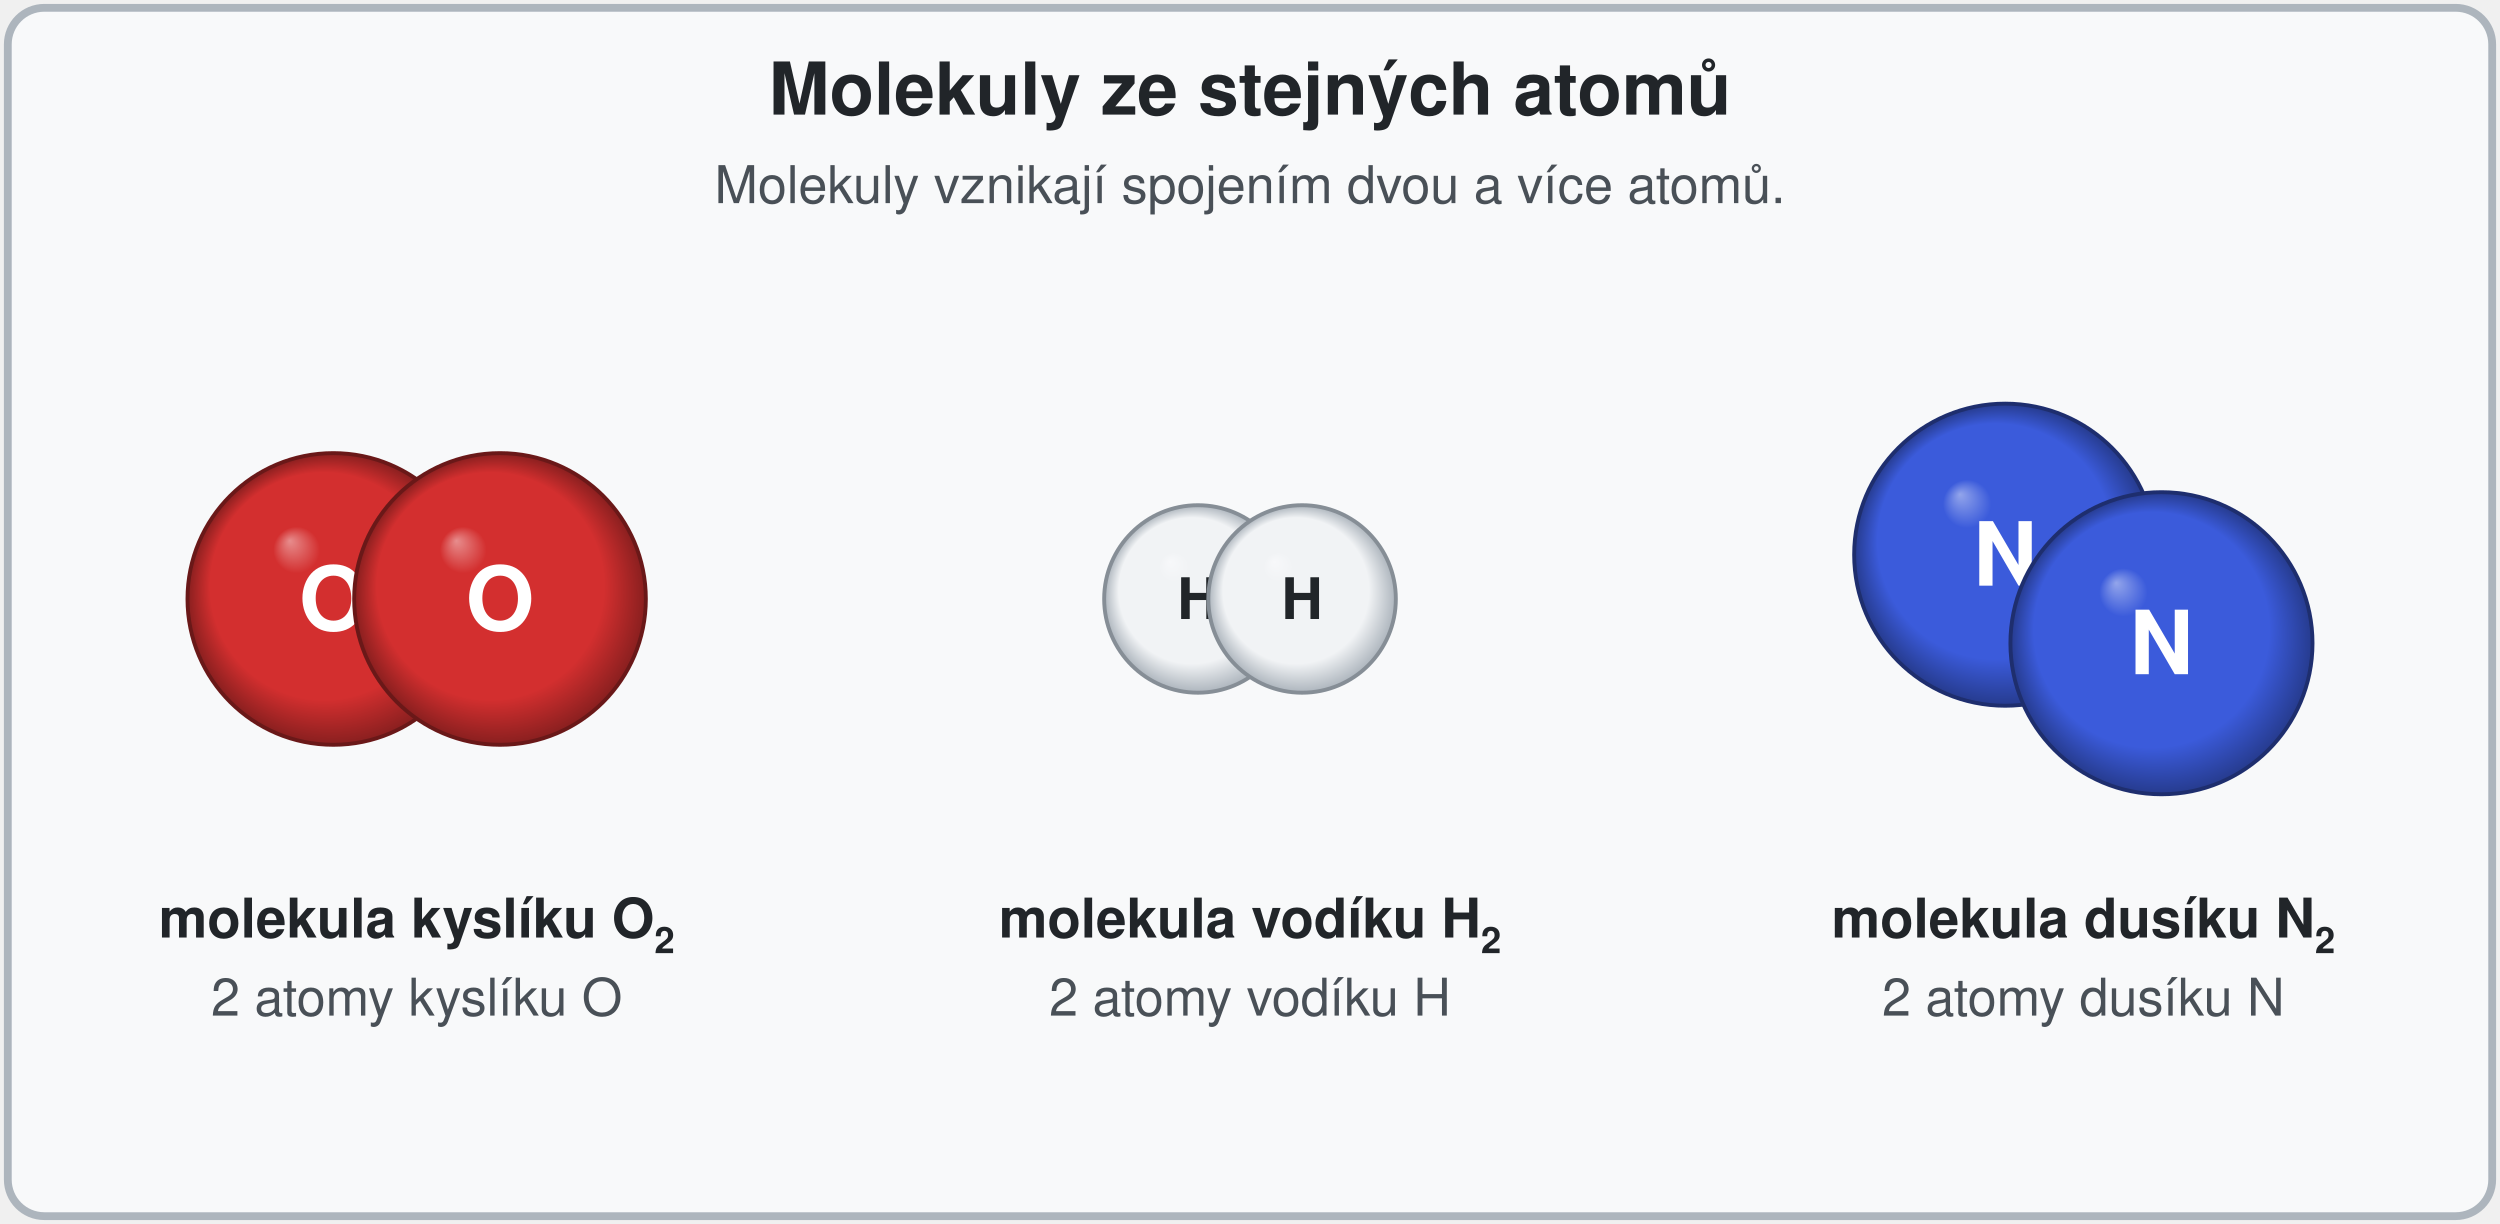
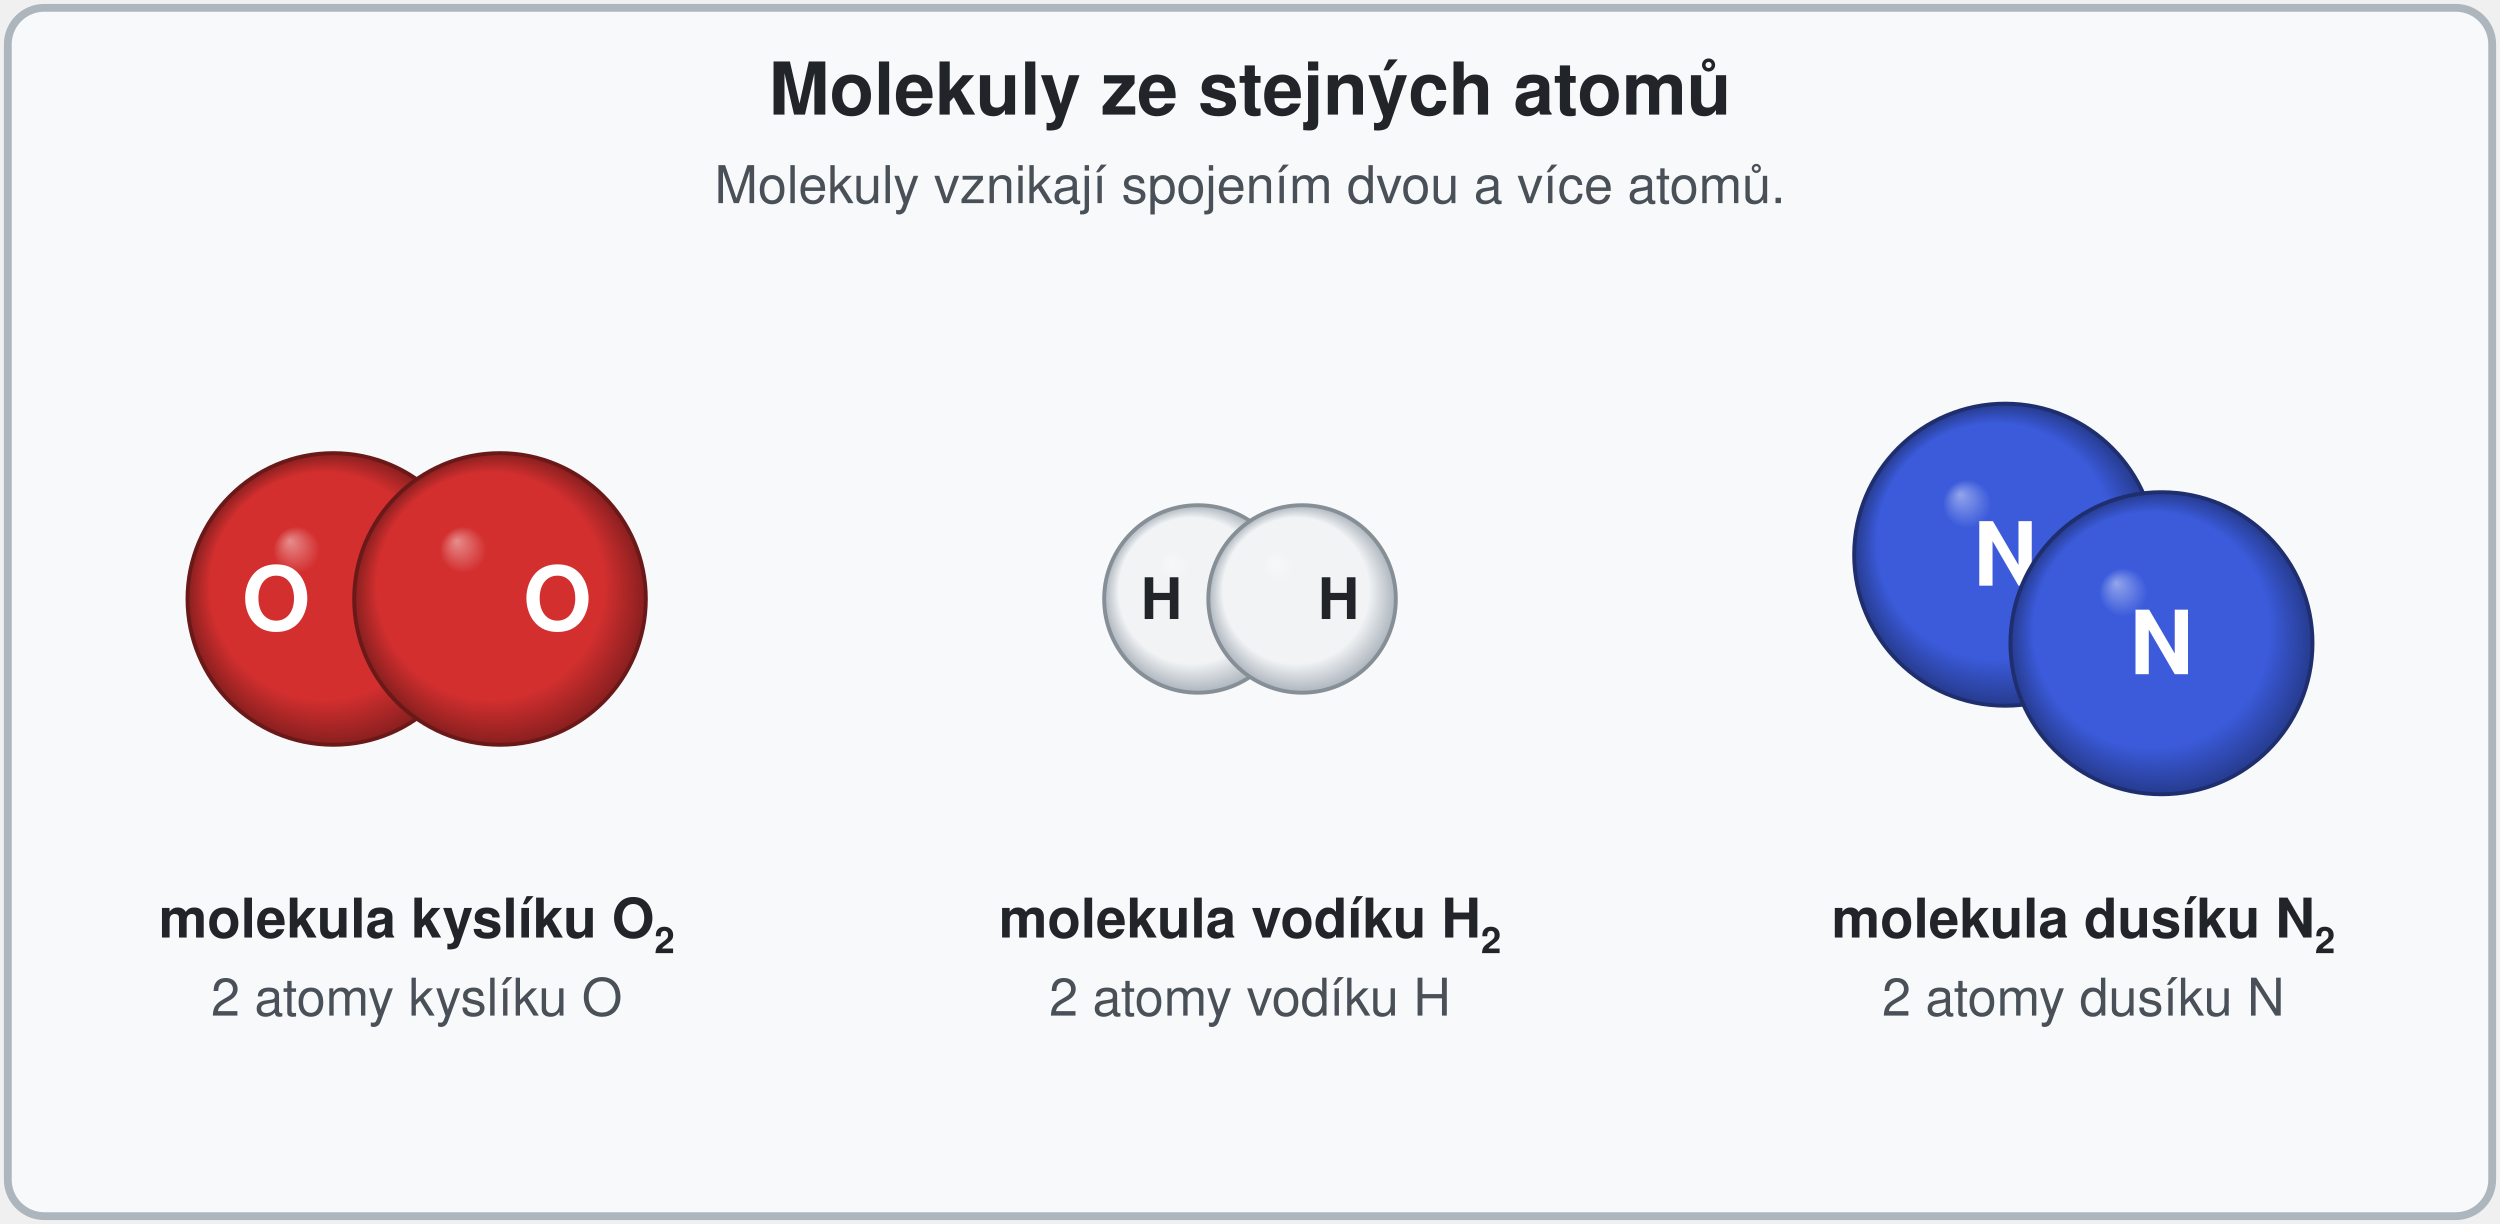
<svg xmlns="http://www.w3.org/2000/svg" viewBox="0 0 960 470" font-family="'Segoe UI', Helvetica, Arial, sans-serif" role="img" aria-label="Molekuly ze stejných atomů: molekula kyslíku O2 ze 2 atomů kyslíku, molekula vodíku H2 ze 2 atomů vodíku a molekula dusíku N2 ze 2 atomů dusíku. Animace: dva atomy se k sobě přiblíží a spojí do molekuly.">
  <style>
@keyframes s00 { 0%,30% { transform: translate(0,0); } 50%,62% { transform: translate(-46px,0px); } 90%,100% { transform: translate(0,0); } }
.s00 { animation: s00 6s ease-in-out infinite; }
@keyframes s01 { 0%,30% { transform: translate(0,0); } 50%,62% { transform: translate(46px,0px); } 90%,100% { transform: translate(0,0); } }
.s01 { animation: s01 6s ease-in-out infinite; }
@keyframes s10 { 0%,30% { transform: translate(0,0); } 50%,62% { transform: translate(-46px,0px); } 90%,100% { transform: translate(0,0); } }
.s10 { animation: s10 6s ease-in-out infinite; }
@keyframes s11 { 0%,30% { transform: translate(0,0); } 50%,62% { transform: translate(46px,0px); } 90%,100% { transform: translate(0,0); } }
.s11 { animation: s11 6s ease-in-out infinite; }
@keyframes s20 { 0%,30% { transform: translate(0,0); } 50%,62% { transform: translate(-40px,-23px); } 90%,100% { transform: translate(0,0); } }
.s20 { animation: s20 6s ease-in-out infinite; }
@keyframes s21 { 0%,30% { transform: translate(0,0); } 50%,62% { transform: translate(40px,23px); } 90%,100% { transform: translate(0,0); } }
.s21 { animation: s21 6s ease-in-out infinite; }
@media (prefers-reduced-motion: reduce) { * { animation: none !important; } }
/* Předloha: molekuly O2, H2 a N2 jako spojené koule s popisky atomů.
   Animace (6 s): hotová molekula se rozdělí na atomy a ty se znovu spojí; bez animace = hotová molekula. */
</style>
  <defs>
    <radialGradient id="gH" cx="50%" cy="50%" r="50%" fx="35%" fy="30%">
      <stop offset="0" stop-color="#f7f8fa" />
      <stop offset="0.16" stop-color="#f1f3f5" />
      <stop offset="0.78" stop-color="#f1f3f5" />
      <stop offset="1" stop-color="#adb5bd" />
    </radialGradient>
    <radialGradient id="gO" cx="50%" cy="50%" r="50%" fx="35%" fy="30%">
      <stop offset="0" stop-color="#e78d8d" />
      <stop offset="0.16" stop-color="#d32f2f" />
      <stop offset="0.78" stop-color="#d32f2f" />
      <stop offset="1" stop-color="#891f1f" />
    </radialGradient>
    <radialGradient id="gC" cx="50%" cy="50%" r="50%" fx="35%" fy="30%">
      <stop offset="0" stop-color="#8f9396" />
      <stop offset="0.16" stop-color="#343a40" />
      <stop offset="0.78" stop-color="#343a40" />
      <stop offset="1" stop-color="#22262a" />
    </radialGradient>
    <radialGradient id="gN" cx="50%" cy="50%" r="50%" fx="35%" fy="30%">
      <stop offset="0" stop-color="#93a5eb" />
      <stop offset="0.16" stop-color="#3b5bdb" />
      <stop offset="0.78" stop-color="#3b5bdb" />
      <stop offset="1" stop-color="#263b8e" />
    </radialGradient>
    <radialGradient id="gCl" cx="50%" cy="50%" r="50%" fx="35%" fy="30%">
      <stop offset="0" stop-color="#acebb7" />
      <stop offset="0.16" stop-color="#69db7c" />
      <stop offset="0.78" stop-color="#69db7c" />
      <stop offset="1" stop-color="#448e51" />
    </radialGradient>
    <radialGradient id="gNa" cx="50%" cy="50%" r="50%" fx="35%" fy="30%">
      <stop offset="0" stop-color="#b09af2" />
      <stop offset="0.16" stop-color="#7048e8" />
      <stop offset="0.78" stop-color="#7048e8" />
      <stop offset="1" stop-color="#492f97" />
    </radialGradient>
    <radialGradient id="gHe" cx="50%" cy="50%" r="50%" fx="35%" fy="30%">
      <stop offset="0" stop-color="#fddf80" />
      <stop offset="0.16" stop-color="#fcc419" />
      <stop offset="0.78" stop-color="#fcc419" />
      <stop offset="1" stop-color="#a47f10" />
    </radialGradient>
    <radialGradient id="gP" cx="50%" cy="50%" r="50%" fx="35%" fy="30%">
      <stop offset="0" stop-color="#fbab77" />
      <stop offset="0.16" stop-color="#f76707" />
      <stop offset="0.78" stop-color="#f76707" />
      <stop offset="1" stop-color="#a14305" />
    </radialGradient>
  </defs>
  <rect x="3" y="3" width="954" height="464" rx="14" fill="#f8f9fa" stroke="#adb5bd" stroke-width="3" />
  <text x="480.0" y="44" font-size="28" fill="#212529" text-anchor="middle" font-weight="bold">Molekuly ze stejných atomů</text>
  <text x="480.0" y="78" font-size="20" fill="#495057" text-anchor="middle">Molekuly vznikají spojením dvou a více atomů.</text>
  <g class="s00">
    <circle cx="128.0" cy="230.0" r="56.0" fill="url(#gO)" stroke="#6a1818" stroke-width="1.5" />
-     <text x="128.0" y="241.9" font-size="34" fill="#ffffff" text-anchor="middle" font-weight="bold">O</text>
+     <text x="106.0" y="241.9" font-size="34" fill="#ffffff" text-anchor="middle" font-weight="bold">O</text>
  </g>
  <g class="s01">
    <circle cx="192.0" cy="230.0" r="56.0" fill="url(#gO)" stroke="#6a1818" stroke-width="1.5" />
-     <text x="192.0" y="241.9" font-size="34" fill="#ffffff" text-anchor="middle" font-weight="bold">O</text>
+     <text x="214.0" y="241.9" font-size="34" fill="#ffffff" text-anchor="middle" font-weight="bold">O</text>
  </g>
  <text x="160" y="360" font-size="21" fill="#212529" text-anchor="middle" font-weight="bold">molekula kyslíku O<tspan font-size="14" dy="6">2</tspan>
  </text>
  <text x="160" y="390" font-size="20" fill="#495057" text-anchor="middle">2 atomy kyslíku O</text>
  <g class="s10">
    <circle cx="460.0" cy="230.0" r="36.0" fill="url(#gH)" stroke="#868e96" stroke-width="1.5" />
-     <text x="460.0" y="237.7" font-size="22" fill="#212529" text-anchor="middle" font-weight="bold">H</text>
+     <text x="446.0" y="237.7" font-size="22" fill="#212529" text-anchor="middle" font-weight="bold">H</text>
  </g>
  <g class="s11">
    <circle cx="500.0" cy="230.0" r="36.0" fill="url(#gH)" stroke="#868e96" stroke-width="1.5" />
-     <text x="500.0" y="237.7" font-size="22" fill="#212529" text-anchor="middle" font-weight="bold">H</text>
+     <text x="514.0" y="237.7" font-size="22" fill="#212529" text-anchor="middle" font-weight="bold">H</text>
  </g>
  <text x="480" y="360" font-size="21" fill="#212529" text-anchor="middle" font-weight="bold">molekula vodíku H<tspan font-size="14" dy="6">2</tspan>
  </text>
  <text x="480" y="390" font-size="20" fill="#495057" text-anchor="middle">2 atomy vodíku H</text>
  <g class="s20">
    <circle cx="770.0" cy="213.0" r="58.0" fill="url(#gN)" stroke="#1e2e6e" stroke-width="1.5" />
    <text x="770.0" y="224.9" font-size="34" fill="#ffffff" text-anchor="middle" font-weight="bold">N</text>
  </g>
  <g class="s21">
    <circle cx="830.0" cy="247.0" r="58.0" fill="url(#gN)" stroke="#1e2e6e" stroke-width="1.5" />
    <text x="830.0" y="258.9" font-size="34" fill="#ffffff" text-anchor="middle" font-weight="bold">N</text>
  </g>
  <text x="800" y="360" font-size="21" fill="#212529" text-anchor="middle" font-weight="bold">molekula dusíku N<tspan font-size="14" dy="6">2</tspan>
  </text>
  <text x="800" y="390" font-size="20" fill="#495057" text-anchor="middle">2 atomy dusíku N</text>
</svg>
